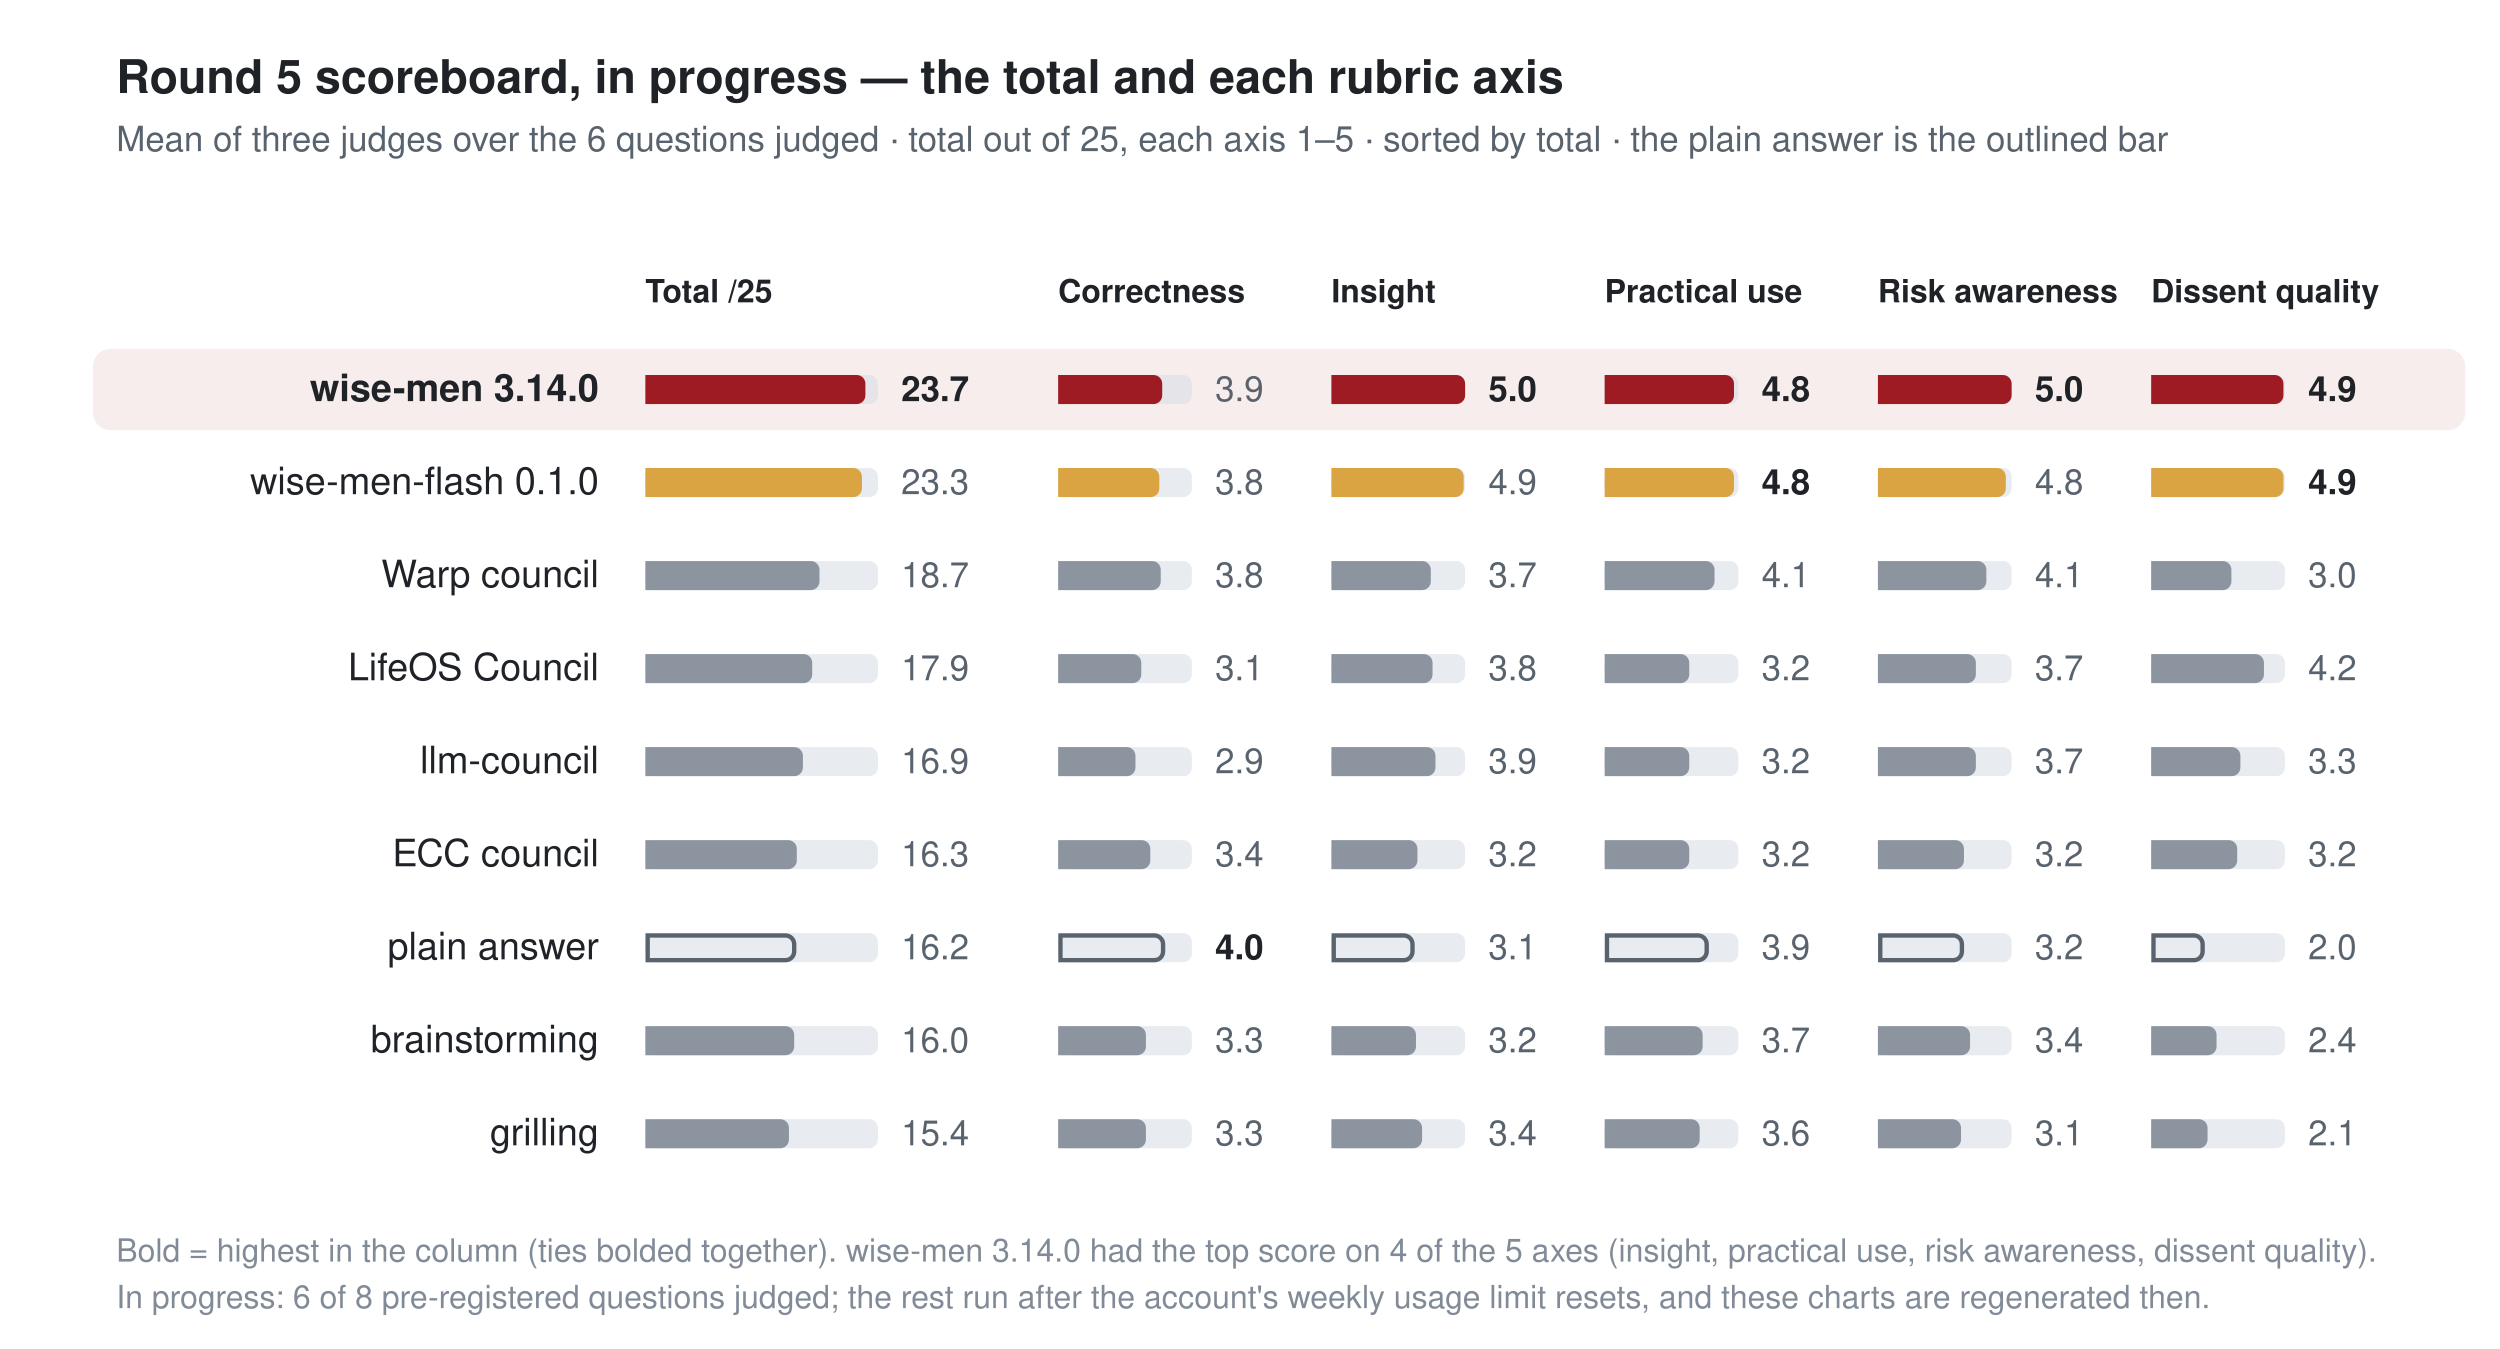
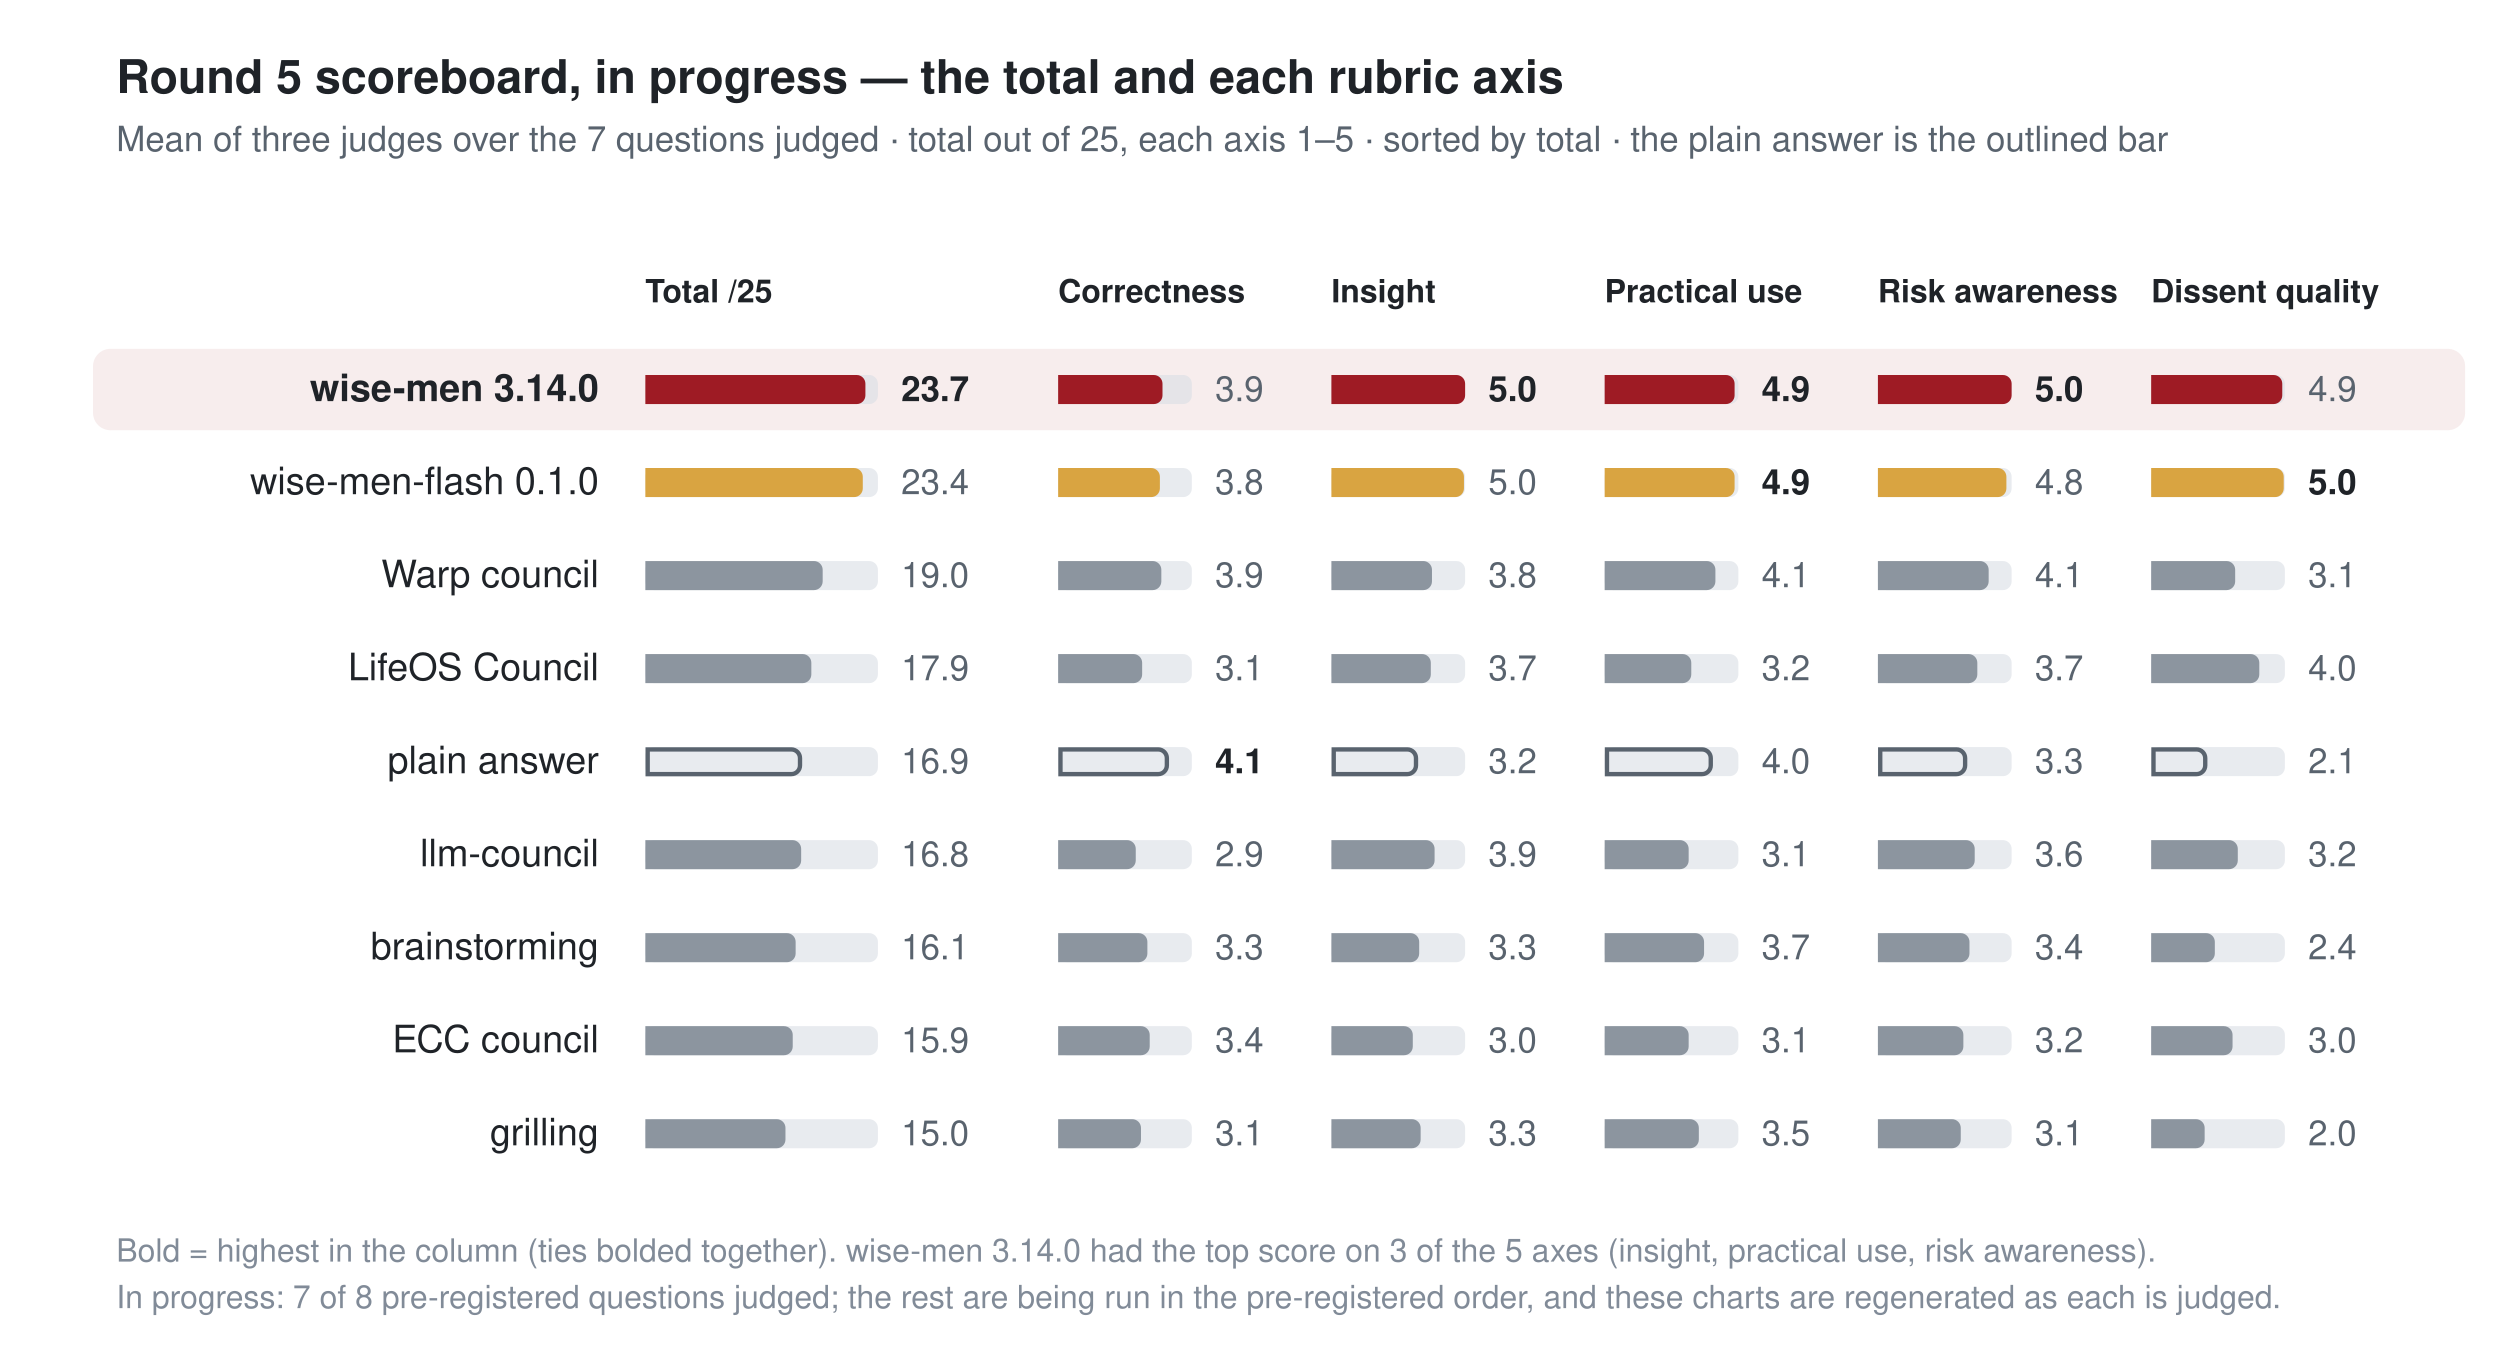
<svg xmlns="http://www.w3.org/2000/svg" viewBox="0 0 860 464" width="860" font-family="-apple-system, BlinkMacSystemFont, 'Segoe UI', Helvetica, Arial, sans-serif">
  <text x="40" y="32" font-size="16" font-weight="600" fill="#1f2328" text-anchor="start">Round 5 scoreboard, in progress — the total and each rubric axis</text>
-   <text x="40" y="52" font-size="12" font-weight="400" fill="#59636e" text-anchor="start">Mean of three judges over the 6 questions judged · total out of 25, each axis 1–5 · sorted by total · the plain answer is the outlined bar</text>
+   <text x="40" y="52" font-size="12" font-weight="400" fill="#59636e" text-anchor="start">Mean of three judges over the 7 questions judged · total out of 25, each axis 1–5 · sorted by total · the plain answer is the outlined bar</text>
  <text x="222" y="104" font-size="11" font-weight="600" fill="#1f2328" text-anchor="start">Total /25</text>
  <text x="364" y="104" font-size="11" font-weight="600" fill="#1f2328" text-anchor="start">Correctness</text>
  <text x="458" y="104" font-size="11" font-weight="600" fill="#1f2328" text-anchor="start">Insight</text>
  <text x="552" y="104" font-size="11" font-weight="600" fill="#1f2328" text-anchor="start">Practical use</text>
  <text x="646" y="104" font-size="11" font-weight="600" fill="#1f2328" text-anchor="start">Risk awareness</text>
  <text x="740" y="104" font-size="11" font-weight="600" fill="#1f2328" text-anchor="start">Dissent quality</text>
  <rect x="32" y="120" width="816" height="28" rx="6" fill="#9e1b24" fill-opacity="0.08" />
  <text x="206" y="138" font-size="13" font-weight="700" fill="#1f2328" text-anchor="end">wise-men 3.14.0</text>
  <rect x="222" y="129" width="80" height="10" rx="3" fill="#d8dee4" fill-opacity="0.6" />
  <path d="M222,129h72.7a3,3 0 0 1 3,3v4a3,3 0 0 1 -3,3h-72.7z" fill="#9e1b24" />
  <text x="310" y="138" font-size="12" font-weight="700" fill="#1f2328" text-anchor="start">23.7</text>
  <rect x="364" y="129" width="46" height="10" rx="3" fill="#d8dee4" fill-opacity="0.6" />
-   <path d="M364,129h32.8a3,3 0 0 1 3,3v4a3,3 0 0 1 -3,3h-32.8z" fill="#9e1b24" />
+   <path d="M364,129h32.9a3,3 0 0 1 3,3v4a3,3 0 0 1 -3,3h-32.9z" fill="#9e1b24" />
  <text x="418" y="138" font-size="12" font-weight="400" fill="#59636e" text-anchor="start">3.9</text>
  <rect x="458" y="129" width="46" height="10" rx="3" fill="#d8dee4" fill-opacity="0.6" />
  <path d="M458,129h43a3,3 0 0 1 3,3v4a3,3 0 0 1 -3,3h-43z" fill="#9e1b24" />
  <text x="512" y="138" font-size="12" font-weight="700" fill="#1f2328" text-anchor="start">5.0</text>
  <rect x="552" y="129" width="46" height="10" rx="3" fill="#d8dee4" fill-opacity="0.6" />
-   <path d="M552,129h41.5a3,3 0 0 1 3,3v4a3,3 0 0 1 -3,3h-41.5z" fill="#9e1b24" />
-   <text x="606" y="138" font-size="12" font-weight="700" fill="#1f2328" text-anchor="start">4.8</text>
+   <path d="M552,129h41.7a3,3 0 0 1 3,3v4a3,3 0 0 1 -3,3h-41.7z" fill="#9e1b24" />
+   <text x="606" y="138" font-size="12" font-weight="700" fill="#1f2328" text-anchor="start">4.9</text>
  <rect x="646" y="129" width="46" height="10" rx="3" fill="#d8dee4" fill-opacity="0.6" />
  <path d="M646,129h43a3,3 0 0 1 3,3v4a3,3 0 0 1 -3,3h-43z" fill="#9e1b24" />
  <text x="700" y="138" font-size="12" font-weight="700" fill="#1f2328" text-anchor="start">5.0</text>
  <rect x="740" y="129" width="46" height="10" rx="3" fill="#d8dee4" fill-opacity="0.6" />
-   <path d="M740,129h42.5a3,3 0 0 1 3,3v4a3,3 0 0 1 -3,3h-42.5z" fill="#9e1b24" />
-   <text x="794" y="138" font-size="12" font-weight="700" fill="#1f2328" text-anchor="start">4.9</text>
+   <path d="M740,129h42.1a3,3 0 0 1 3,3v4a3,3 0 0 1 -3,3h-42.1z" fill="#9e1b24" />
+   <text x="794" y="138" font-size="12" font-weight="400" fill="#59636e" text-anchor="start">4.9</text>
  <text x="206" y="170" font-size="13" font-weight="500" fill="#1f2328" text-anchor="end">wise-men-flash 0.1.0</text>
  <rect x="222" y="161" width="80" height="10" rx="3" fill="#d8dee4" fill-opacity="0.6" />
-   <path d="M222,161h71.5a3,3 0 0 1 3,3v4a3,3 0 0 1 -3,3h-71.5z" fill="#d9a441" />
-   <text x="310" y="170" font-size="12" font-weight="400" fill="#59636e" text-anchor="start">23.3</text>
+   <path d="M222,161h71.8a3,3 0 0 1 3,3v4a3,3 0 0 1 -3,3h-71.8z" fill="#d9a441" />
+   <text x="310" y="170" font-size="12" font-weight="400" fill="#59636e" text-anchor="start">23.4</text>
  <rect x="364" y="161" width="46" height="10" rx="3" fill="#d8dee4" fill-opacity="0.6" />
-   <path d="M364,161h31.8a3,3 0 0 1 3,3v4a3,3 0 0 1 -3,3h-31.8z" fill="#d9a441" />
+   <path d="M364,161h32a3,3 0 0 1 3,3v4a3,3 0 0 1 -3,3h-32z" fill="#d9a441" />
  <text x="418" y="170" font-size="12" font-weight="400" fill="#59636e" text-anchor="start">3.8</text>
  <rect x="458" y="161" width="46" height="10" rx="3" fill="#d8dee4" fill-opacity="0.6" />
-   <path d="M458,161h42.5a3,3 0 0 1 3,3v4a3,3 0 0 1 -3,3h-42.5z" fill="#d9a441" />
-   <text x="512" y="170" font-size="12" font-weight="400" fill="#59636e" text-anchor="start">4.9</text>
+   <path d="M458,161h42.6a3,3 0 0 1 3,3v4a3,3 0 0 1 -3,3h-42.6z" fill="#d9a441" />
+   <text x="512" y="170" font-size="12" font-weight="400" fill="#59636e" text-anchor="start">5.0</text>
  <rect x="552" y="161" width="46" height="10" rx="3" fill="#d8dee4" fill-opacity="0.6" />
-   <path d="M552,161h41.5a3,3 0 0 1 3,3v4a3,3 0 0 1 -3,3h-41.5z" fill="#d9a441" />
-   <text x="606" y="170" font-size="12" font-weight="700" fill="#1f2328" text-anchor="start">4.8</text>
+   <path d="M552,161h41.7a3,3 0 0 1 3,3v4a3,3 0 0 1 -3,3h-41.7z" fill="#d9a441" />
+   <text x="606" y="170" font-size="12" font-weight="700" fill="#1f2328" text-anchor="start">4.9</text>
  <rect x="646" y="161" width="46" height="10" rx="3" fill="#d8dee4" fill-opacity="0.6" />
-   <path d="M646,161h41a3,3 0 0 1 3,3v4a3,3 0 0 1 -3,3h-41z" fill="#d9a441" />
+   <path d="M646,161h41.2a3,3 0 0 1 3,3v4a3,3 0 0 1 -3,3h-41.2z" fill="#d9a441" />
  <text x="700" y="170" font-size="12" font-weight="400" fill="#59636e" text-anchor="start">4.8</text>
  <rect x="740" y="161" width="46" height="10" rx="3" fill="#d8dee4" fill-opacity="0.6" />
-   <path d="M740,161h42.5a3,3 0 0 1 3,3v4a3,3 0 0 1 -3,3h-42.5z" fill="#d9a441" />
-   <text x="794" y="170" font-size="12" font-weight="700" fill="#1f2328" text-anchor="start">4.9</text>
+   <path d="M740,161h42.6a3,3 0 0 1 3,3v4a3,3 0 0 1 -3,3h-42.6z" fill="#d9a441" />
+   <text x="794" y="170" font-size="12" font-weight="700" fill="#1f2328" text-anchor="start">5.0</text>
  <text x="206" y="202" font-size="13" font-weight="500" fill="#1f2328" text-anchor="end">Warp council</text>
  <rect x="222" y="193" width="80" height="10" rx="3" fill="#d8dee4" fill-opacity="0.6" />
-   <path d="M222,193h56.9a3,3 0 0 1 3,3v4a3,3 0 0 1 -3,3h-56.9z" fill="#8c959f" />
-   <text x="310" y="202" font-size="12" font-weight="400" fill="#59636e" text-anchor="start">18.7</text>
+   <path d="M222,193h58a3,3 0 0 1 3,3v4a3,3 0 0 1 -3,3h-58z" fill="#8c959f" />
+   <text x="310" y="202" font-size="12" font-weight="400" fill="#59636e" text-anchor="start">19.0</text>
  <rect x="364" y="193" width="46" height="10" rx="3" fill="#d8dee4" fill-opacity="0.6" />
-   <path d="M364,193h32.3a3,3 0 0 1 3,3v4a3,3 0 0 1 -3,3h-32.3z" fill="#8c959f" />
-   <text x="418" y="202" font-size="12" font-weight="400" fill="#59636e" text-anchor="start">3.8</text>
+   <path d="M364,193h32.5a3,3 0 0 1 3,3v4a3,3 0 0 1 -3,3h-32.5z" fill="#8c959f" />
+   <text x="418" y="202" font-size="12" font-weight="400" fill="#59636e" text-anchor="start">3.9</text>
  <rect x="458" y="193" width="46" height="10" rx="3" fill="#d8dee4" fill-opacity="0.6" />
-   <path d="M458,193h31.2a3,3 0 0 1 3,3v4a3,3 0 0 1 -3,3h-31.2z" fill="#8c959f" />
-   <text x="512" y="202" font-size="12" font-weight="400" fill="#59636e" text-anchor="start">3.7</text>
+   <path d="M458,193h31.6a3,3 0 0 1 3,3v4a3,3 0 0 1 -3,3h-31.6z" fill="#8c959f" />
+   <text x="512" y="202" font-size="12" font-weight="400" fill="#59636e" text-anchor="start">3.8</text>
  <rect x="552" y="193" width="46" height="10" rx="3" fill="#d8dee4" fill-opacity="0.6" />
-   <path d="M552,193h34.8a3,3 0 0 1 3,3v4a3,3 0 0 1 -3,3h-34.8z" fill="#8c959f" />
+   <path d="M552,193h35.1a3,3 0 0 1 3,3v4a3,3 0 0 1 -3,3h-35.1z" fill="#8c959f" />
  <text x="606" y="202" font-size="12" font-weight="400" fill="#59636e" text-anchor="start">4.1</text>
  <rect x="646" y="193" width="46" height="10" rx="3" fill="#d8dee4" fill-opacity="0.6" />
-   <path d="M646,193h34.3a3,3 0 0 1 3,3v4a3,3 0 0 1 -3,3h-34.3z" fill="#8c959f" />
+   <path d="M646,193h35.1a3,3 0 0 1 3,3v4a3,3 0 0 1 -3,3h-35.1z" fill="#8c959f" />
  <text x="700" y="202" font-size="12" font-weight="400" fill="#59636e" text-anchor="start">4.1</text>
  <rect x="740" y="193" width="46" height="10" rx="3" fill="#d8dee4" fill-opacity="0.6" />
-   <path d="M740,193h24.6a3,3 0 0 1 3,3v4a3,3 0 0 1 -3,3h-24.6z" fill="#8c959f" />
-   <text x="794" y="202" font-size="12" font-weight="400" fill="#59636e" text-anchor="start">3.0</text>
+   <path d="M740,193h25.9a3,3 0 0 1 3,3v4a3,3 0 0 1 -3,3h-25.9z" fill="#8c959f" />
+   <text x="794" y="202" font-size="12" font-weight="400" fill="#59636e" text-anchor="start">3.1</text>
  <text x="206" y="234" font-size="13" font-weight="500" fill="#1f2328" text-anchor="end">LifeOS Council</text>
  <rect x="222" y="225" width="80" height="10" rx="3" fill="#d8dee4" fill-opacity="0.6" />
-   <path d="M222,225h54.4a3,3 0 0 1 3,3v4a3,3 0 0 1 -3,3h-54.4z" fill="#8c959f" />
+   <path d="M222,225h54.1a3,3 0 0 1 3,3v4a3,3 0 0 1 -3,3h-54.1z" fill="#8c959f" />
  <text x="310" y="234" font-size="12" font-weight="400" fill="#59636e" text-anchor="start">17.9</text>
  <rect x="364" y="225" width="46" height="10" rx="3" fill="#d8dee4" fill-opacity="0.6" />
-   <path d="M364,225h25.6a3,3 0 0 1 3,3v4a3,3 0 0 1 -3,3h-25.6z" fill="#8c959f" />
+   <path d="M364,225h25.9a3,3 0 0 1 3,3v4a3,3 0 0 1 -3,3h-25.9z" fill="#8c959f" />
  <text x="418" y="234" font-size="12" font-weight="400" fill="#59636e" text-anchor="start">3.1</text>
  <rect x="458" y="225" width="46" height="10" rx="3" fill="#d8dee4" fill-opacity="0.6" />
-   <path d="M458,225h31.8a3,3 0 0 1 3,3v4a3,3 0 0 1 -3,3h-31.8z" fill="#8c959f" />
-   <text x="512" y="234" font-size="12" font-weight="400" fill="#59636e" text-anchor="start">3.8</text>
+   <path d="M458,225h31.2a3,3 0 0 1 3,3v4a3,3 0 0 1 -3,3h-31.2z" fill="#8c959f" />
+   <text x="512" y="234" font-size="12" font-weight="400" fill="#59636e" text-anchor="start">3.7</text>
  <rect x="552" y="225" width="46" height="10" rx="3" fill="#d8dee4" fill-opacity="0.6" />
-   <path d="M552,225h26.1a3,3 0 0 1 3,3v4a3,3 0 0 1 -3,3h-26.1z" fill="#8c959f" />
+   <path d="M552,225h26.8a3,3 0 0 1 3,3v4a3,3 0 0 1 -3,3h-26.8z" fill="#8c959f" />
  <text x="606" y="234" font-size="12" font-weight="400" fill="#59636e" text-anchor="start">3.2</text>
  <rect x="646" y="225" width="46" height="10" rx="3" fill="#d8dee4" fill-opacity="0.6" />
-   <path d="M646,225h30.7a3,3 0 0 1 3,3v4a3,3 0 0 1 -3,3h-30.7z" fill="#8c959f" />
+   <path d="M646,225h31.2a3,3 0 0 1 3,3v4a3,3 0 0 1 -3,3h-31.2z" fill="#8c959f" />
  <text x="700" y="234" font-size="12" font-weight="400" fill="#59636e" text-anchor="start">3.7</text>
  <rect x="740" y="225" width="46" height="10" rx="3" fill="#d8dee4" fill-opacity="0.6" />
-   <path d="M740,225h35.8a3,3 0 0 1 3,3v4a3,3 0 0 1 -3,3h-35.8z" fill="#8c959f" />
-   <text x="794" y="234" font-size="12" font-weight="400" fill="#59636e" text-anchor="start">4.2</text>
-   <text x="206" y="266" font-size="13" font-weight="500" fill="#1f2328" text-anchor="end">llm-council</text>
+   <path d="M740,225h34.2a3,3 0 0 1 3,3v4a3,3 0 0 1 -3,3h-34.2z" fill="#8c959f" />
+   <text x="794" y="234" font-size="12" font-weight="400" fill="#59636e" text-anchor="start">4.0</text>
+   <text x="206" y="266" font-size="13" font-weight="500" fill="#1f2328" text-anchor="end">plain answer</text>
  <rect x="222" y="257" width="80" height="10" rx="3" fill="#d8dee4" fill-opacity="0.6" />
-   <path d="M222,257h51.2a3,3 0 0 1 3,3v4a3,3 0 0 1 -3,3h-51.2z" fill="#8c959f" />
+   <path d="M222.8,257.8h49.4a3,3 0 0 1 3,3v2.5a3,3 0 0 1 -3,3h-49.4z" fill="none" stroke="#59636e" stroke-width="1.5" />
  <text x="310" y="266" font-size="12" font-weight="400" fill="#59636e" text-anchor="start">16.9</text>
  <rect x="364" y="257" width="46" height="10" rx="3" fill="#d8dee4" fill-opacity="0.6" />
-   <path d="M364,257h23.6a3,3 0 0 1 3,3v4a3,3 0 0 1 -3,3h-23.6z" fill="#8c959f" />
-   <text x="418" y="266" font-size="12" font-weight="400" fill="#59636e" text-anchor="start">2.9</text>
+   <path d="M364.8,257.8h33.6a3,3 0 0 1 3,3v2.5a3,3 0 0 1 -3,3h-33.6z" fill="none" stroke="#59636e" stroke-width="1.5" />
+   <text x="418" y="266" font-size="12" font-weight="700" fill="#1f2328" text-anchor="start">4.1</text>
  <rect x="458" y="257" width="46" height="10" rx="3" fill="#d8dee4" fill-opacity="0.6" />
-   <path d="M458,257h32.8a3,3 0 0 1 3,3v4a3,3 0 0 1 -3,3h-32.8z" fill="#8c959f" />
-   <text x="512" y="266" font-size="12" font-weight="400" fill="#59636e" text-anchor="start">3.9</text>
+   <path d="M458.8,257.8h25.3a3,3 0 0 1 3,3v2.5a3,3 0 0 1 -3,3h-25.3z" fill="none" stroke="#59636e" stroke-width="1.5" />
+   <text x="512" y="266" font-size="12" font-weight="400" fill="#59636e" text-anchor="start">3.2</text>
  <rect x="552" y="257" width="46" height="10" rx="3" fill="#d8dee4" fill-opacity="0.6" />
-   <path d="M552,257h26.1a3,3 0 0 1 3,3v4a3,3 0 0 1 -3,3h-26.1z" fill="#8c959f" />
-   <text x="606" y="266" font-size="12" font-weight="400" fill="#59636e" text-anchor="start">3.2</text>
+   <path d="M552.8,257.8h32.7a3,3 0 0 1 3,3v2.5a3,3 0 0 1 -3,3h-32.7z" fill="none" stroke="#59636e" stroke-width="1.5" />
+   <text x="606" y="266" font-size="12" font-weight="400" fill="#59636e" text-anchor="start">4.0</text>
  <rect x="646" y="257" width="46" height="10" rx="3" fill="#d8dee4" fill-opacity="0.6" />
-   <path d="M646,257h30.7a3,3 0 0 1 3,3v4a3,3 0 0 1 -3,3h-30.7z" fill="#8c959f" />
-   <text x="700" y="266" font-size="12" font-weight="400" fill="#59636e" text-anchor="start">3.7</text>
+   <path d="M646.8,257.8h26.2a3,3 0 0 1 3,3v2.5a3,3 0 0 1 -3,3h-26.2z" fill="none" stroke="#59636e" stroke-width="1.5" />
+   <text x="700" y="266" font-size="12" font-weight="400" fill="#59636e" text-anchor="start">3.3</text>
  <rect x="740" y="257" width="46" height="10" rx="3" fill="#d8dee4" fill-opacity="0.6" />
-   <path d="M740,257h27.7a3,3 0 0 1 3,3v4a3,3 0 0 1 -3,3h-27.7z" fill="#8c959f" />
-   <text x="794" y="266" font-size="12" font-weight="400" fill="#59636e" text-anchor="start">3.3</text>
-   <text x="206" y="298" font-size="13" font-weight="500" fill="#1f2328" text-anchor="end">ECC council</text>
+   <path d="M740.8,257.8h14.8a3,3 0 0 1 3,3v2.5a3,3 0 0 1 -3,3h-14.8z" fill="none" stroke="#59636e" stroke-width="1.5" />
+   <text x="794" y="266" font-size="12" font-weight="400" fill="#59636e" text-anchor="start">2.1</text>
+   <text x="206" y="298" font-size="13" font-weight="500" fill="#1f2328" text-anchor="end">llm-council</text>
  <rect x="222" y="289" width="80" height="10" rx="3" fill="#d8dee4" fill-opacity="0.6" />
-   <path d="M222,289h49.1a3,3 0 0 1 3,3v4a3,3 0 0 1 -3,3h-49.1z" fill="#8c959f" />
-   <text x="310" y="298" font-size="12" font-weight="400" fill="#59636e" text-anchor="start">16.3</text>
+   <path d="M222,289h50.6a3,3 0 0 1 3,3v4a3,3 0 0 1 -3,3h-50.6z" fill="#8c959f" />
+   <text x="310" y="298" font-size="12" font-weight="400" fill="#59636e" text-anchor="start">16.8</text>
  <rect x="364" y="289" width="46" height="10" rx="3" fill="#d8dee4" fill-opacity="0.6" />
-   <path d="M364,289h28.7a3,3 0 0 1 3,3v4a3,3 0 0 1 -3,3h-28.7z" fill="#8c959f" />
-   <text x="418" y="298" font-size="12" font-weight="400" fill="#59636e" text-anchor="start">3.4</text>
+   <path d="M364,289h23.7a3,3 0 0 1 3,3v4a3,3 0 0 1 -3,3h-23.7z" fill="#8c959f" />
+   <text x="418" y="298" font-size="12" font-weight="400" fill="#59636e" text-anchor="start">2.9</text>
  <rect x="458" y="289" width="46" height="10" rx="3" fill="#d8dee4" fill-opacity="0.6" />
-   <path d="M458,289h26.6a3,3 0 0 1 3,3v4a3,3 0 0 1 -3,3h-26.6z" fill="#8c959f" />
-   <text x="512" y="298" font-size="12" font-weight="400" fill="#59636e" text-anchor="start">3.2</text>
+   <path d="M458,289h32.5a3,3 0 0 1 3,3v4a3,3 0 0 1 -3,3h-32.5z" fill="#8c959f" />
+   <text x="512" y="298" font-size="12" font-weight="400" fill="#59636e" text-anchor="start">3.9</text>
  <rect x="552" y="289" width="46" height="10" rx="3" fill="#d8dee4" fill-opacity="0.6" />
-   <path d="M552,289h26.1a3,3 0 0 1 3,3v4a3,3 0 0 1 -3,3h-26.1z" fill="#8c959f" />
-   <text x="606" y="298" font-size="12" font-weight="400" fill="#59636e" text-anchor="start">3.2</text>
+   <path d="M552,289h25.9a3,3 0 0 1 3,3v4a3,3 0 0 1 -3,3h-25.9z" fill="#8c959f" />
+   <text x="606" y="298" font-size="12" font-weight="400" fill="#59636e" text-anchor="start">3.1</text>
  <rect x="646" y="289" width="46" height="10" rx="3" fill="#d8dee4" fill-opacity="0.6" />
-   <path d="M646,289h26.6a3,3 0 0 1 3,3v4a3,3 0 0 1 -3,3h-26.6z" fill="#8c959f" />
-   <text x="700" y="298" font-size="12" font-weight="400" fill="#59636e" text-anchor="start">3.2</text>
+   <path d="M646,289h30.3a3,3 0 0 1 3,3v4a3,3 0 0 1 -3,3h-30.3z" fill="#8c959f" />
+   <text x="700" y="298" font-size="12" font-weight="400" fill="#59636e" text-anchor="start">3.6</text>
  <rect x="740" y="289" width="46" height="10" rx="3" fill="#d8dee4" fill-opacity="0.6" />
-   <path d="M740,289h26.6a3,3 0 0 1 3,3v4a3,3 0 0 1 -3,3h-26.6z" fill="#8c959f" />
+   <path d="M740,289h26.8a3,3 0 0 1 3,3v4a3,3 0 0 1 -3,3h-26.8z" fill="#8c959f" />
  <text x="794" y="298" font-size="12" font-weight="400" fill="#59636e" text-anchor="start">3.2</text>
-   <text x="206" y="330" font-size="13" font-weight="500" fill="#1f2328" text-anchor="end">plain answer</text>
+   <text x="206" y="330" font-size="13" font-weight="500" fill="#1f2328" text-anchor="end">brainstorming</text>
  <rect x="222" y="321" width="80" height="10" rx="3" fill="#d8dee4" fill-opacity="0.6" />
-   <path d="M222.8,321.8h47.4a3,3 0 0 1 3,3v2.5a3,3 0 0 1 -3,3h-47.4z" fill="none" stroke="#59636e" stroke-width="1.5" />
-   <text x="310" y="330" font-size="12" font-weight="400" fill="#59636e" text-anchor="start">16.2</text>
+   <path d="M222,321h48.7a3,3 0 0 1 3,3v4a3,3 0 0 1 -3,3h-48.7z" fill="#8c959f" />
+   <text x="310" y="330" font-size="12" font-weight="400" fill="#59636e" text-anchor="start">16.1</text>
  <rect x="364" y="321" width="46" height="10" rx="3" fill="#d8dee4" fill-opacity="0.6" />
-   <path d="M364.8,321.8h32.3a3,3 0 0 1 3,3v2.5a3,3 0 0 1 -3,3h-32.3z" fill="none" stroke="#59636e" stroke-width="1.5" />
-   <text x="418" y="330" font-size="12" font-weight="700" fill="#1f2328" text-anchor="start">4.0</text>
+   <path d="M364,321h27.7a3,3 0 0 1 3,3v4a3,3 0 0 1 -3,3h-27.7z" fill="#8c959f" />
+   <text x="418" y="330" font-size="12" font-weight="400" fill="#59636e" text-anchor="start">3.3</text>
  <rect x="458" y="321" width="46" height="10" rx="3" fill="#d8dee4" fill-opacity="0.6" />
-   <path d="M458.8,321.8h24.1a3,3 0 0 1 3,3v2.5a3,3 0 0 1 -3,3h-24.1z" fill="none" stroke="#59636e" stroke-width="1.5" />
-   <text x="512" y="330" font-size="12" font-weight="400" fill="#59636e" text-anchor="start">3.1</text>
+   <path d="M458,321h27.2a3,3 0 0 1 3,3v4a3,3 0 0 1 -3,3h-27.2z" fill="#8c959f" />
+   <text x="512" y="330" font-size="12" font-weight="400" fill="#59636e" text-anchor="start">3.3</text>
  <rect x="552" y="321" width="46" height="10" rx="3" fill="#d8dee4" fill-opacity="0.6" />
-   <path d="M552.8,321.8h31.3a3,3 0 0 1 3,3v2.5a3,3 0 0 1 -3,3h-31.3z" fill="none" stroke="#59636e" stroke-width="1.5" />
-   <text x="606" y="330" font-size="12" font-weight="400" fill="#59636e" text-anchor="start">3.9</text>
+   <path d="M552,321h31.2a3,3 0 0 1 3,3v4a3,3 0 0 1 -3,3h-31.2z" fill="#8c959f" />
+   <text x="606" y="330" font-size="12" font-weight="400" fill="#59636e" text-anchor="start">3.7</text>
  <rect x="646" y="321" width="46" height="10" rx="3" fill="#d8dee4" fill-opacity="0.6" />
-   <path d="M646.8,321.8h25.1a3,3 0 0 1 3,3v2.5a3,3 0 0 1 -3,3h-25.1z" fill="none" stroke="#59636e" stroke-width="1.5" />
-   <text x="700" y="330" font-size="12" font-weight="400" fill="#59636e" text-anchor="start">3.2</text>
+   <path d="M646,321h28.5a3,3 0 0 1 3,3v4a3,3 0 0 1 -3,3h-28.5z" fill="#8c959f" />
+   <text x="700" y="330" font-size="12" font-weight="400" fill="#59636e" text-anchor="start">3.4</text>
  <rect x="740" y="321" width="46" height="10" rx="3" fill="#d8dee4" fill-opacity="0.6" />
-   <path d="M740.8,321.8h13.9a3,3 0 0 1 3,3v2.5a3,3 0 0 1 -3,3h-13.9z" fill="none" stroke="#59636e" stroke-width="1.5" />
-   <text x="794" y="330" font-size="12" font-weight="400" fill="#59636e" text-anchor="start">2.0</text>
-   <text x="206" y="362" font-size="13" font-weight="500" fill="#1f2328" text-anchor="end">brainstorming</text>
+   <path d="M740,321h18.9a3,3 0 0 1 3,3v4a3,3 0 0 1 -3,3h-18.9z" fill="#8c959f" />
+   <text x="794" y="330" font-size="12" font-weight="400" fill="#59636e" text-anchor="start">2.4</text>
+   <text x="206" y="362" font-size="13" font-weight="500" fill="#1f2328" text-anchor="end">ECC council</text>
  <rect x="222" y="353" width="80" height="10" rx="3" fill="#d8dee4" fill-opacity="0.6" />
-   <path d="M222,353h48.2a3,3 0 0 1 3,3v4a3,3 0 0 1 -3,3h-48.2z" fill="#8c959f" />
-   <text x="310" y="362" font-size="12" font-weight="400" fill="#59636e" text-anchor="start">16.0</text>
+   <path d="M222,353h47.7a3,3 0 0 1 3,3v4a3,3 0 0 1 -3,3h-47.7z" fill="#8c959f" />
+   <text x="310" y="362" font-size="12" font-weight="400" fill="#59636e" text-anchor="start">15.9</text>
  <rect x="364" y="353" width="46" height="10" rx="3" fill="#d8dee4" fill-opacity="0.6" />
-   <path d="M364,353h27.2a3,3 0 0 1 3,3v4a3,3 0 0 1 -3,3h-27.2z" fill="#8c959f" />
-   <text x="418" y="362" font-size="12" font-weight="400" fill="#59636e" text-anchor="start">3.3</text>
+   <path d="M364,353h28.5a3,3 0 0 1 3,3v4a3,3 0 0 1 -3,3h-28.5z" fill="#8c959f" />
+   <text x="418" y="362" font-size="12" font-weight="400" fill="#59636e" text-anchor="start">3.4</text>
  <rect x="458" y="353" width="46" height="10" rx="3" fill="#d8dee4" fill-opacity="0.6" />
-   <path d="M458,353h26.1a3,3 0 0 1 3,3v4a3,3 0 0 1 -3,3h-26.1z" fill="#8c959f" />
-   <text x="512" y="362" font-size="12" font-weight="400" fill="#59636e" text-anchor="start">3.2</text>
+   <path d="M458,353h25a3,3 0 0 1 3,3v4a3,3 0 0 1 -3,3h-25z" fill="#8c959f" />
+   <text x="512" y="362" font-size="12" font-weight="400" fill="#59636e" text-anchor="start">3.0</text>
  <rect x="552" y="353" width="46" height="10" rx="3" fill="#d8dee4" fill-opacity="0.6" />
-   <path d="M552,353h30.7a3,3 0 0 1 3,3v4a3,3 0 0 1 -3,3h-30.7z" fill="#8c959f" />
-   <text x="606" y="362" font-size="12" font-weight="400" fill="#59636e" text-anchor="start">3.7</text>
+   <path d="M552,353h25.9a3,3 0 0 1 3,3v4a3,3 0 0 1 -3,3h-25.9z" fill="#8c959f" />
+   <text x="606" y="362" font-size="12" font-weight="400" fill="#59636e" text-anchor="start">3.1</text>
  <rect x="646" y="353" width="46" height="10" rx="3" fill="#d8dee4" fill-opacity="0.6" />
-   <path d="M646,353h28.7a3,3 0 0 1 3,3v4a3,3 0 0 1 -3,3h-28.7z" fill="#8c959f" />
-   <text x="700" y="362" font-size="12" font-weight="400" fill="#59636e" text-anchor="start">3.4</text>
+   <path d="M646,353h26.4a3,3 0 0 1 3,3v4a3,3 0 0 1 -3,3h-26.4z" fill="#8c959f" />
+   <text x="700" y="362" font-size="12" font-weight="400" fill="#59636e" text-anchor="start">3.2</text>
  <rect x="740" y="353" width="46" height="10" rx="3" fill="#d8dee4" fill-opacity="0.6" />
-   <path d="M740,353h19.5a3,3 0 0 1 3,3v4a3,3 0 0 1 -3,3h-19.5z" fill="#8c959f" />
-   <text x="794" y="362" font-size="12" font-weight="400" fill="#59636e" text-anchor="start">2.4</text>
+   <path d="M740,353h25a3,3 0 0 1 3,3v4a3,3 0 0 1 -3,3h-25z" fill="#8c959f" />
+   <text x="794" y="362" font-size="12" font-weight="400" fill="#59636e" text-anchor="start">3.0</text>
  <text x="206" y="394" font-size="13" font-weight="500" fill="#1f2328" text-anchor="end">grilling</text>
  <rect x="222" y="385" width="80" height="10" rx="3" fill="#d8dee4" fill-opacity="0.6" />
-   <path d="M222,385h46.4a3,3 0 0 1 3,3v4a3,3 0 0 1 -3,3h-46.4z" fill="#8c959f" />
-   <text x="310" y="394" font-size="12" font-weight="400" fill="#59636e" text-anchor="start">15.4</text>
+   <path d="M222,385h45.2a3,3 0 0 1 3,3v4a3,3 0 0 1 -3,3h-45.2z" fill="#8c959f" />
+   <text x="310" y="394" font-size="12" font-weight="400" fill="#59636e" text-anchor="start">15.0</text>
  <rect x="364" y="385" width="46" height="10" rx="3" fill="#d8dee4" fill-opacity="0.6" />
-   <path d="M364,385h27.2a3,3 0 0 1 3,3v4a3,3 0 0 1 -3,3h-27.2z" fill="#8c959f" />
-   <text x="418" y="394" font-size="12" font-weight="400" fill="#59636e" text-anchor="start">3.3</text>
+   <path d="M364,385h25.5a3,3 0 0 1 3,3v4a3,3 0 0 1 -3,3h-25.5z" fill="#8c959f" />
+   <text x="418" y="394" font-size="12" font-weight="400" fill="#59636e" text-anchor="start">3.1</text>
  <rect x="458" y="385" width="46" height="10" rx="3" fill="#d8dee4" fill-opacity="0.6" />
-   <path d="M458,385h28.2a3,3 0 0 1 3,3v4a3,3 0 0 1 -3,3h-28.2z" fill="#8c959f" />
-   <text x="512" y="394" font-size="12" font-weight="400" fill="#59636e" text-anchor="start">3.4</text>
+   <path d="M458,385h27.7a3,3 0 0 1 3,3v4a3,3 0 0 1 -3,3h-27.7z" fill="#8c959f" />
+   <text x="512" y="394" font-size="12" font-weight="400" fill="#59636e" text-anchor="start">3.3</text>
  <rect x="552" y="385" width="46" height="10" rx="3" fill="#d8dee4" fill-opacity="0.6" />
-   <path d="M552,385h29.7a3,3 0 0 1 3,3v4a3,3 0 0 1 -3,3h-29.7z" fill="#8c959f" />
-   <text x="606" y="394" font-size="12" font-weight="400" fill="#59636e" text-anchor="start">3.6</text>
+   <path d="M552,385h29.4a3,3 0 0 1 3,3v4a3,3 0 0 1 -3,3h-29.4z" fill="#8c959f" />
+   <text x="606" y="394" font-size="12" font-weight="400" fill="#59636e" text-anchor="start">3.5</text>
  <rect x="646" y="385" width="46" height="10" rx="3" fill="#d8dee4" fill-opacity="0.6" />
-   <path d="M646,385h25.6a3,3 0 0 1 3,3v4a3,3 0 0 1 -3,3h-25.6z" fill="#8c959f" />
+   <path d="M646,385h25.5a3,3 0 0 1 3,3v4a3,3 0 0 1 -3,3h-25.5z" fill="#8c959f" />
  <text x="700" y="394" font-size="12" font-weight="400" fill="#59636e" text-anchor="start">3.1</text>
  <rect x="740" y="385" width="46" height="10" rx="3" fill="#d8dee4" fill-opacity="0.6" />
-   <path d="M740,385h16.4a3,3 0 0 1 3,3v4a3,3 0 0 1 -3,3h-16.4z" fill="#8c959f" />
-   <text x="794" y="394" font-size="12" font-weight="400" fill="#59636e" text-anchor="start">2.1</text>
-   <text x="40" y="434" font-size="11" font-weight="400" fill="#818b98" text-anchor="start">Bold = highest in the column (ties bolded together). wise-men 3.14.0 had the top score on 4 of the 5 axes (insight, practical use, risk awareness, dissent quality).</text>
-   <text x="40" y="450" font-size="11" font-weight="400" fill="#818b98" text-anchor="start">In progress: 6 of 8 pre-registered questions judged; the rest run after the account's weekly usage limit resets, and these charts are regenerated then.</text>
+   <path d="M740,385h15.4a3,3 0 0 1 3,3v4a3,3 0 0 1 -3,3h-15.4z" fill="#8c959f" />
+   <text x="794" y="394" font-size="12" font-weight="400" fill="#59636e" text-anchor="start">2.0</text>
+   <text x="40" y="434" font-size="11" font-weight="400" fill="#818b98" text-anchor="start">Bold = highest in the column (ties bolded together). wise-men 3.14.0 had the top score on 3 of the 5 axes (insight, practical use, risk awareness).</text>
+   <text x="40" y="450" font-size="11" font-weight="400" fill="#818b98" text-anchor="start">In progress: 7 of 8 pre-registered questions judged; the rest are being run in the pre-registered order, and these charts are regenerated as each is judged.</text>
</svg>
